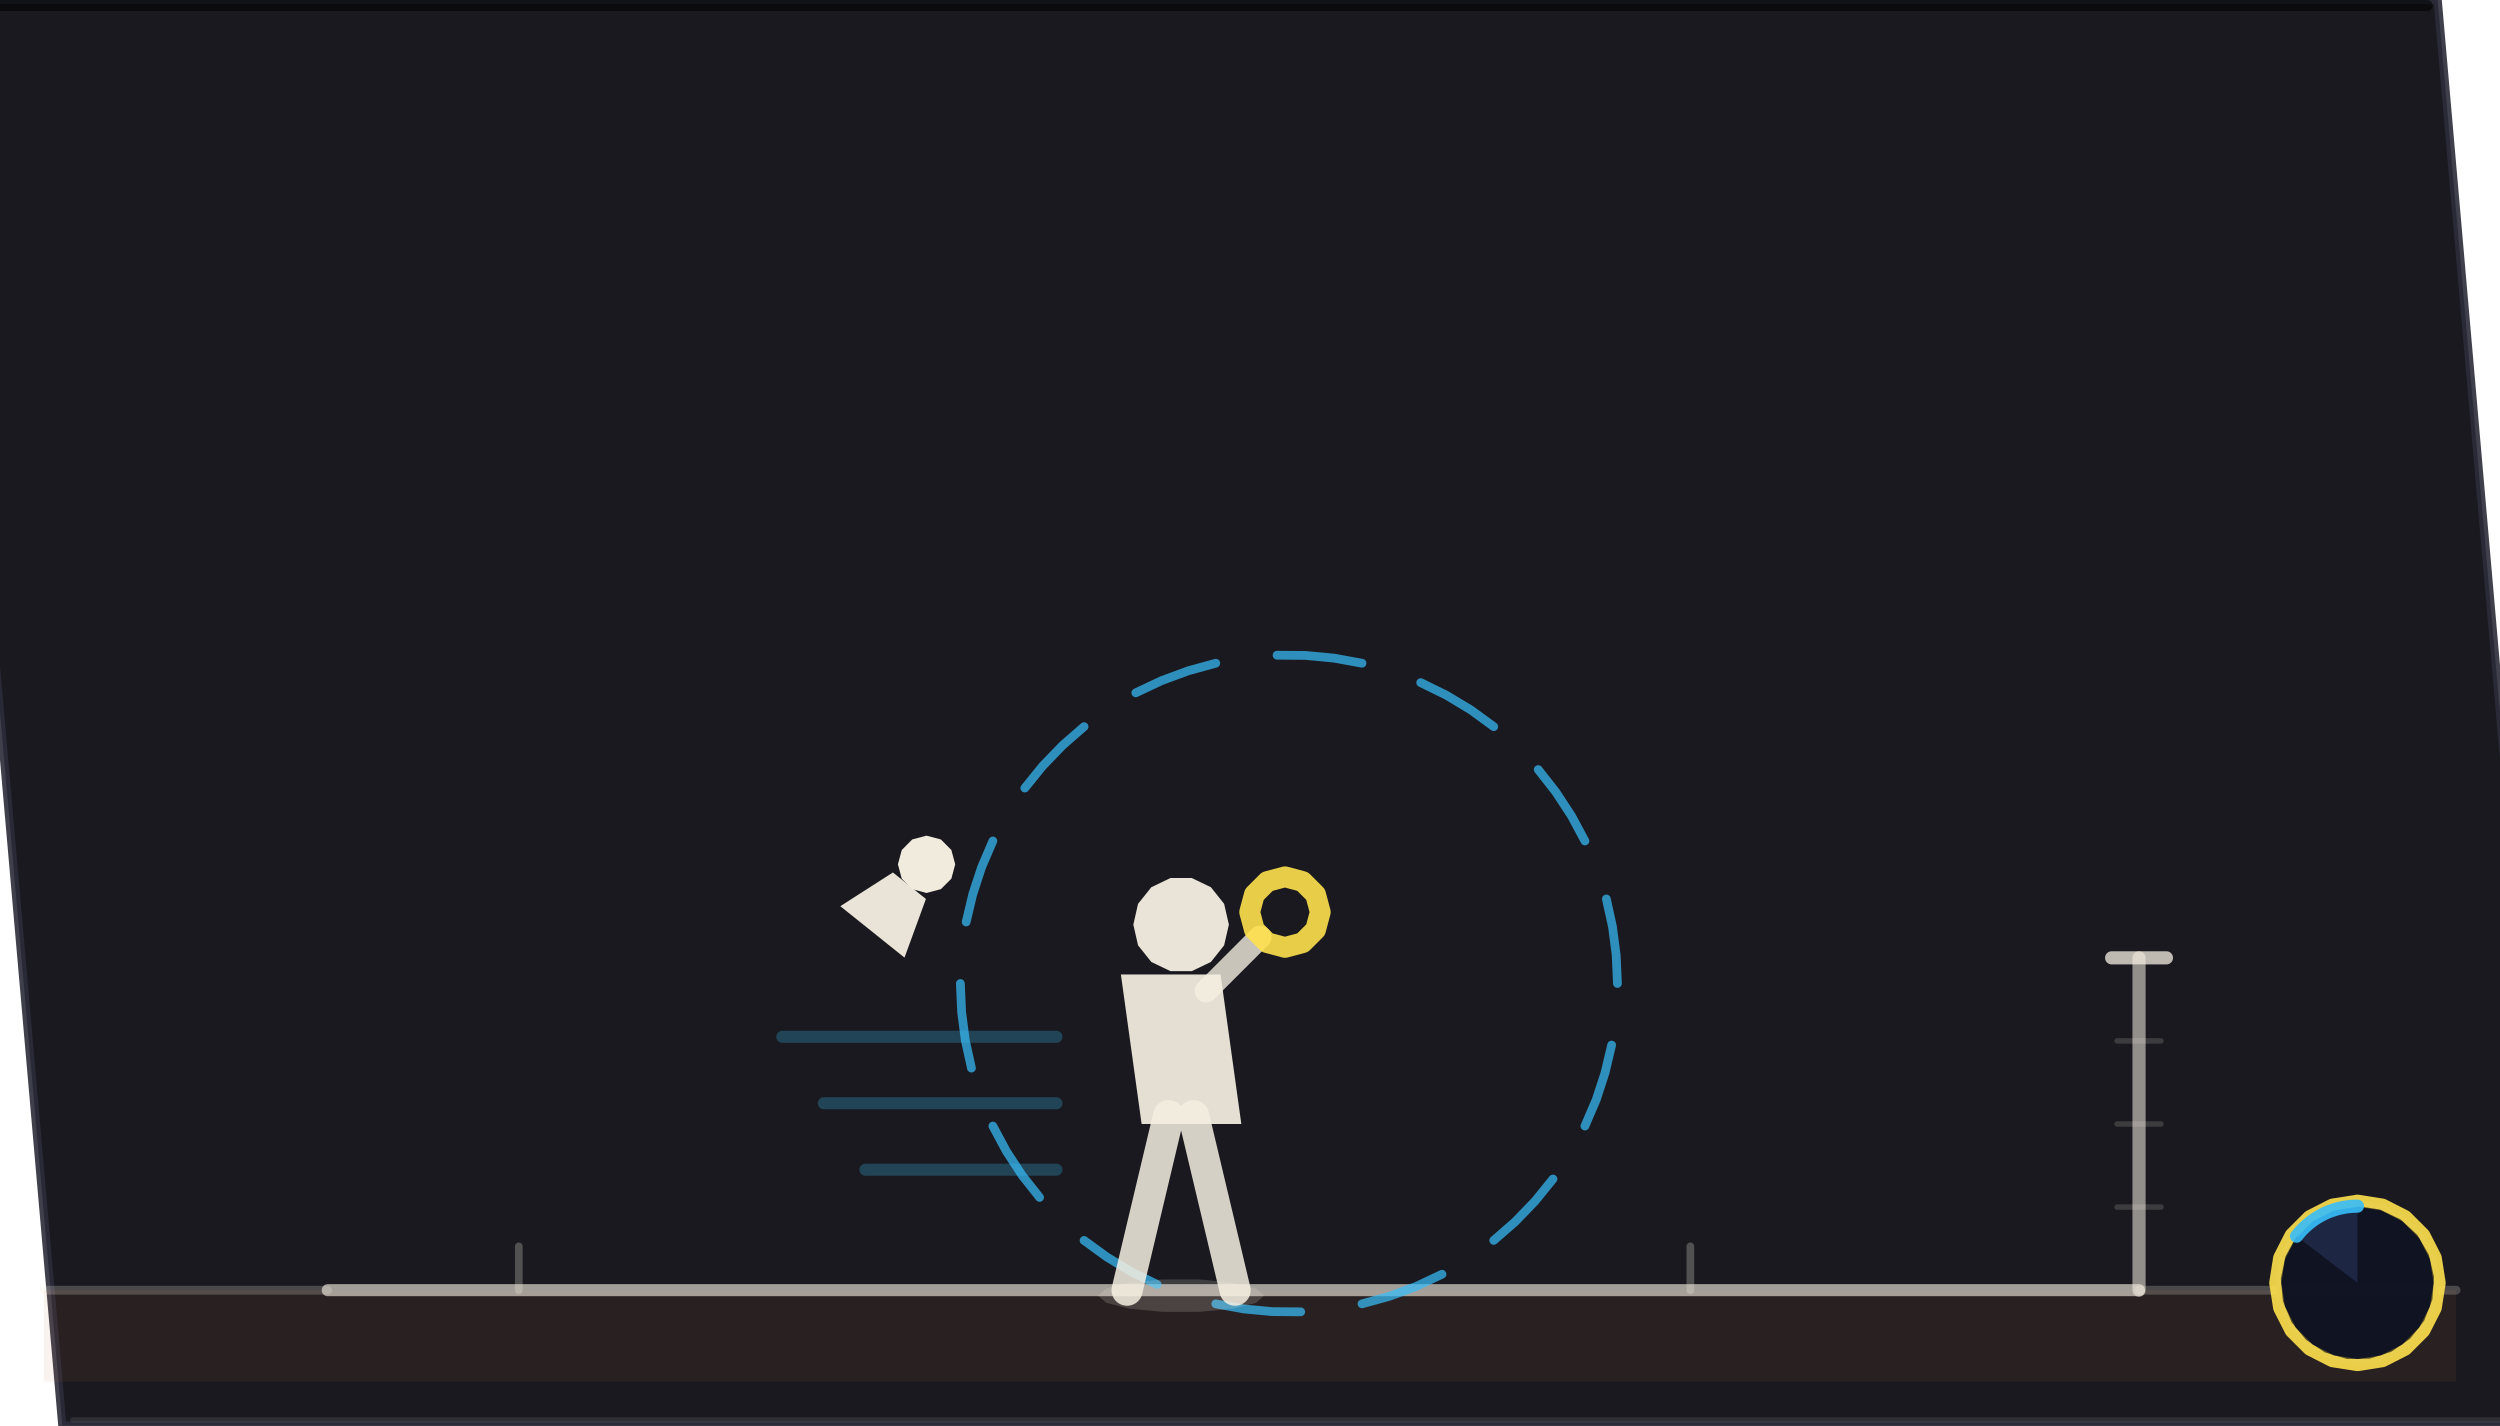
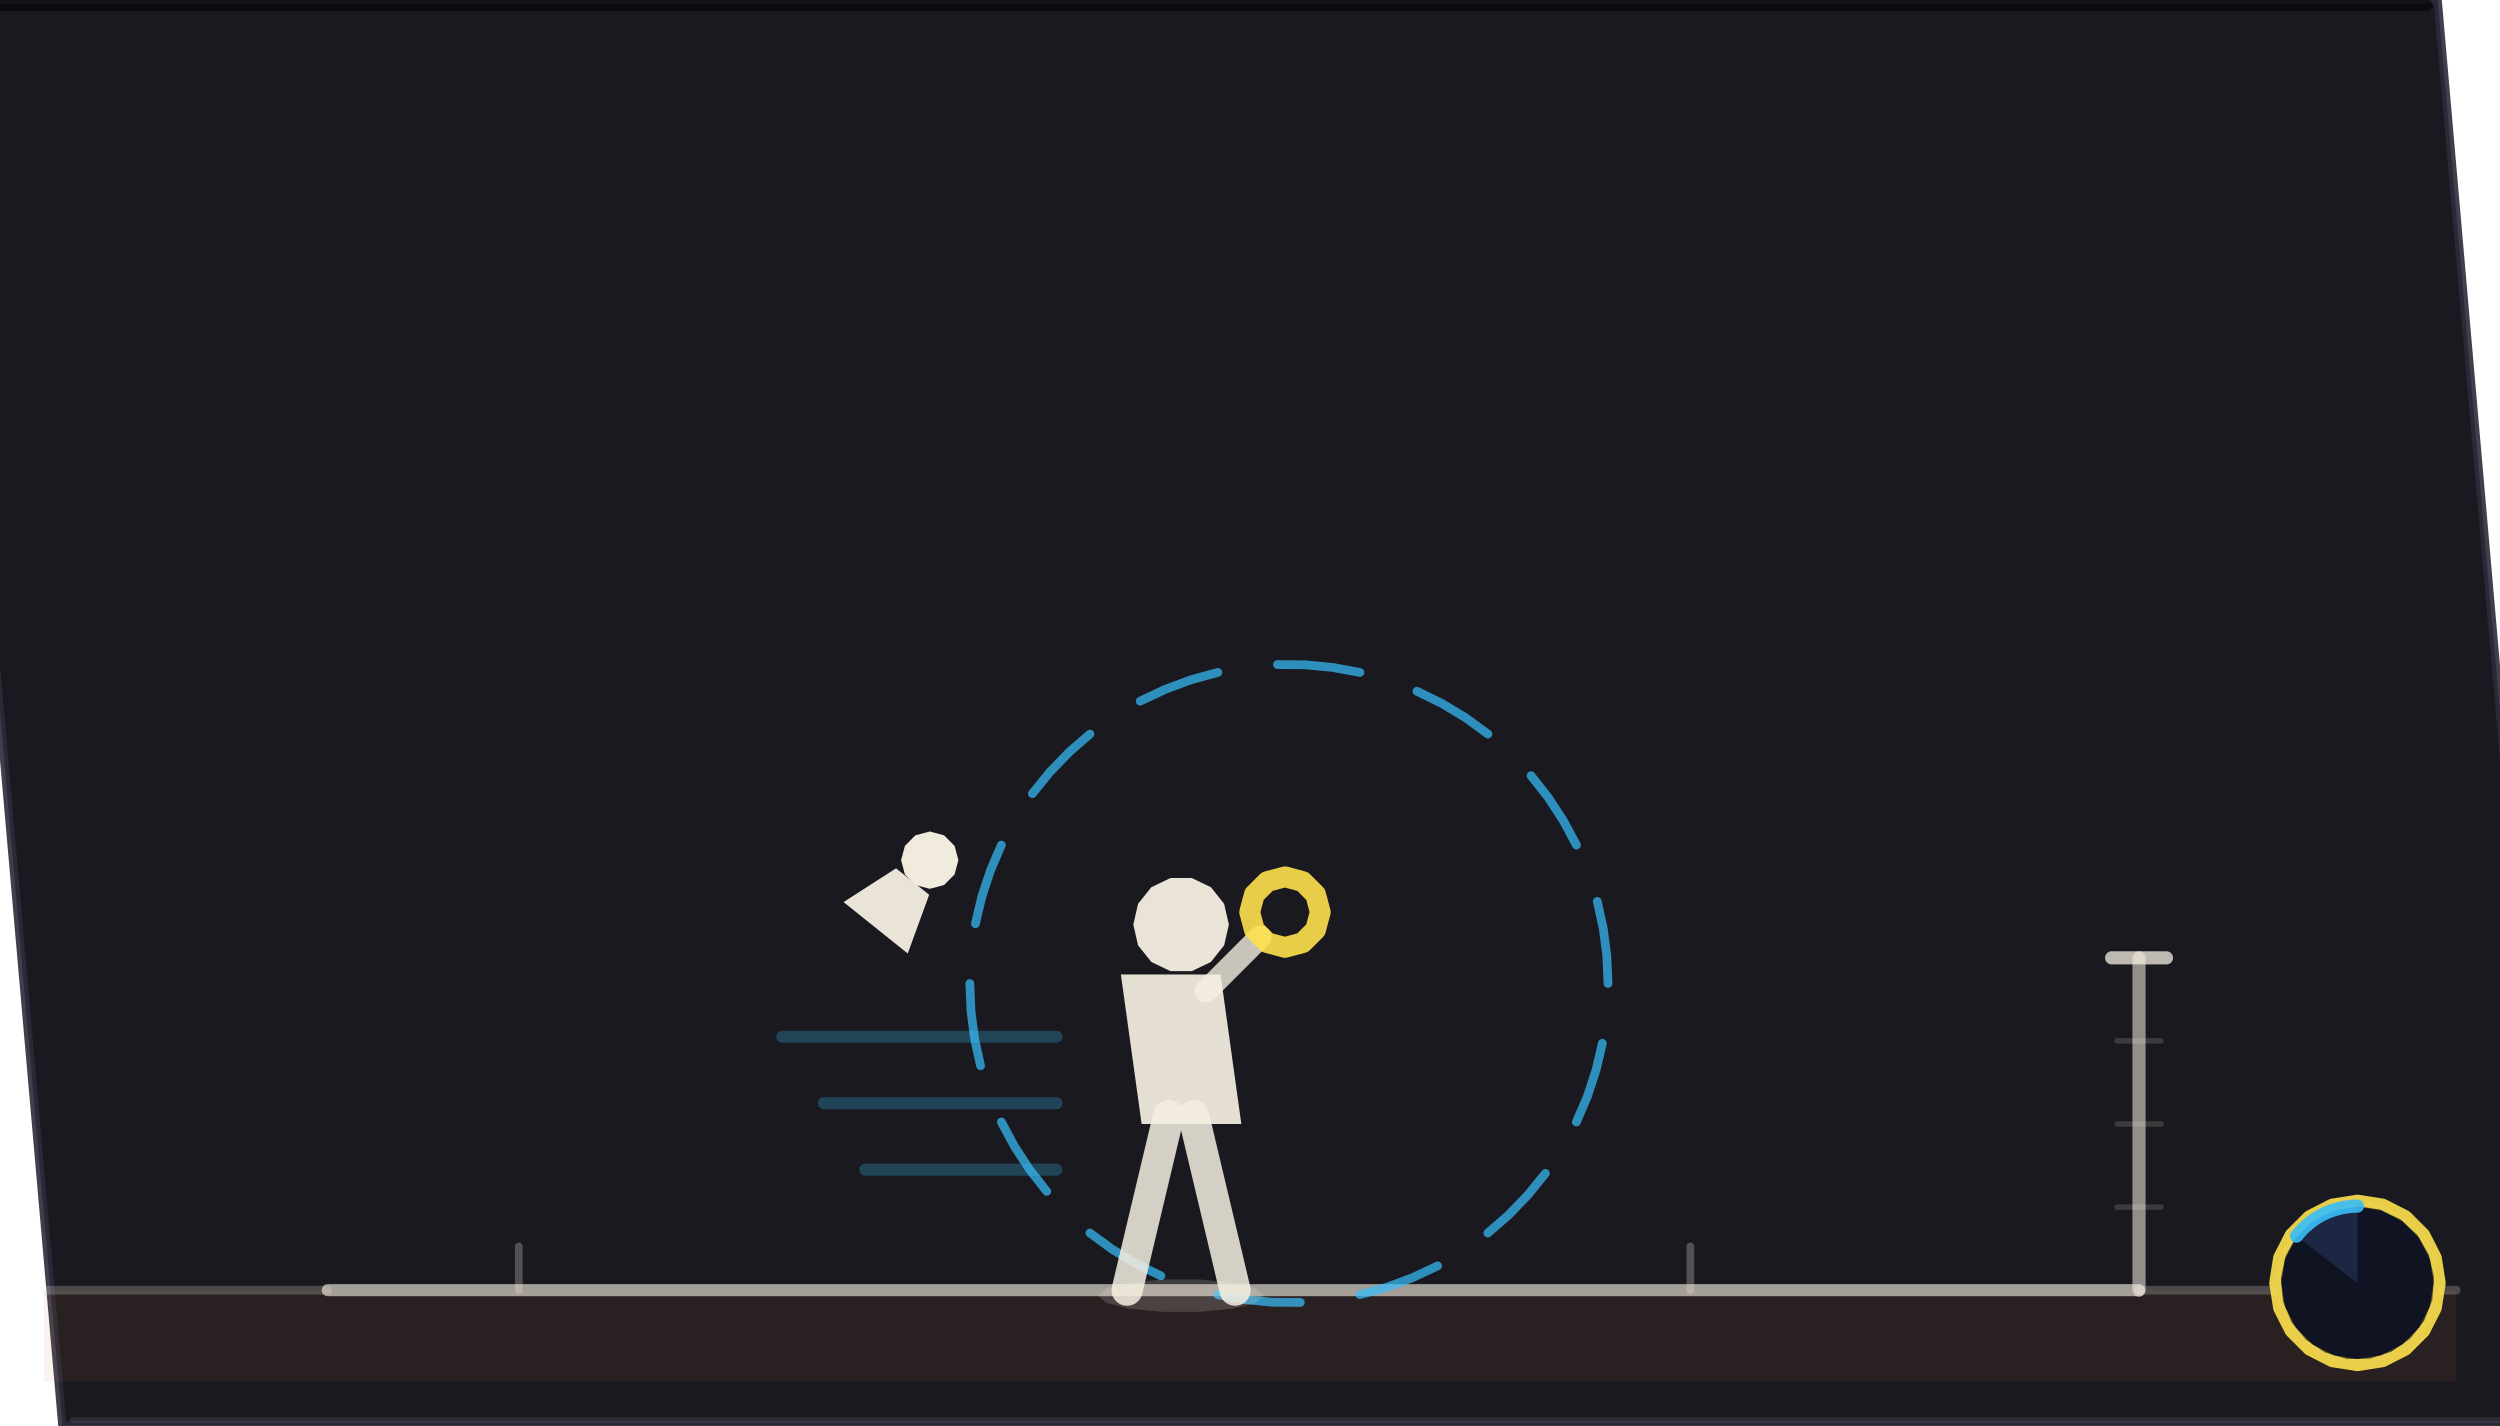
<svg xmlns="http://www.w3.org/2000/svg" width="570" height="325" viewBox="0 0 456 260">
  <g transform="translate(228,130) scale(1,-1)">
    <path d="M-216.63 -130L239.37 -130L216.63 130L-239.37 130Z" fill="rgba(7,7,13,0.922)" />
    <path d="M-216.63 -130L239.37 -130L216.63 130L-239.37 130Z" fill="none" stroke="rgba(44,44,58,0.902)" stroke-width="1.5" stroke-linecap="round" stroke-linejoin="round" />
    <path d="M-237.29 129L214.71 129" fill="none" stroke="rgba(0,0,0,0.549)" stroke-width="2" stroke-linecap="round" stroke-linejoin="round" />
    <path d="M-214.71 -129L237.29 -129" fill="none" stroke="rgba(255,255,255,0.090)" stroke-width="1" stroke-linecap="round" stroke-linejoin="round" />
    <path d="M-220 -105.33L220 -105.33L220 -122L-220 -122Z" fill="rgba(200,112,58,0.086)" />
    <path d="M-168.22 -105.33L162.16 -105.33" fill="none" stroke="rgba(245,239,225,0.620)" stroke-width="2.2" stroke-linecap="round" stroke-linejoin="round" />
    <path d="M-220 -105.33L-168.22 -105.33M162.16 -105.33L220 -105.33" fill="none" stroke="rgba(245,239,225,0.220)" stroke-width="1.6" stroke-linecap="round" stroke-linejoin="round" />
    <path d="M-133.37 -105.33L-133.37 -97.33M80.32 -105.33L80.32 -97.33" fill="none" stroke="rgba(245,239,225,0.259)" stroke-width="1.4" stroke-linecap="round" stroke-linejoin="round" />
    <path d="M162.16 -105.33L162.16 -44.71" fill="none" stroke="rgba(245,239,225,0.549)" stroke-width="2.4" stroke-linecap="round" stroke-linejoin="round" />
    <path d="M157.16 -44.71L167.16 -44.71" fill="none" stroke="rgba(245,239,225,0.749)" stroke-width="2.4" stroke-linecap="round" stroke-linejoin="round" />
    <path d="M158.16 -90.17L166.16 -90.17M158.16 -75.02L166.16 -75.02M158.16 -59.86L166.16 -59.86" fill="none" stroke="rgba(245,239,225,0.161)" stroke-width="1" stroke-linecap="round" stroke-linejoin="round" />
-     <path d="M-65.14 -29.14L-74.73 -35.29L-63.02 -44.67L-59.11 -33.97Z" fill="rgba(245,239,225,0.949)" />
-     <path d="M-53.77 -27.65L-54.47 -25.04L-56.38 -23.12L-59 -22.42L-61.61 -23.12L-63.52 -25.04L-64.22 -27.65L-63.52 -30.27L-61.61 -32.18L-59 -32.88L-56.38 -32.18L-54.47 -30.27Z" fill="rgba(245,239,225,0.980)" />
-     <path d="M67.02 -49.39L66.79 -44.2L66.12 -39.05L65 -33.97M61.09 -23.39L58.63 -18.81L55.78 -14.46L52.57 -10.37M44.46 -2.54L40.26 0.52L35.81 3.2L31.14 5.49M20.43 9.03L15.32 9.96L10.14 10.45L4.94 10.49M-6.24 9.03L-11.25 7.65L-16.13 5.85L-20.83 3.63M-30.27 -2.54L-34.19 -5.96L-37.8 -9.7L-41.07 -13.74M-46.9 -23.39L-48.95 -28.17L-50.57 -33.11L-51.77 -38.17M-52.83 -49.39L-52.6 -54.59L-51.93 -59.74L-50.81 -64.82M-46.9 -75.39L-44.44 -79.98L-41.6 -84.33L-38.38 -88.41M-30.27 -96.25L-26.07 -99.31L-21.62 -101.99L-16.95 -104.28M-6.24 -107.82L-1.13 -108.75L4.05 -109.24L9.25 -109.28M20.43 -107.82L25.44 -106.44L30.32 -104.64L35.02 -102.42M44.46 -96.25L48.38 -92.83L51.99 -89.09L55.26 -85.05M61.09 -75.39L63.14 -70.62L64.76 -65.68L65.96 -60.62" fill="none" stroke="rgba(56,189,248,0.722)" stroke-width="1.6" stroke-linecap="round" stroke-linejoin="round" />
+     <path d="M-64.56 -28.38L-74.14 -34.54L-62.43 -43.92L-58.52 -33.21Z" fill="rgba(245,239,225,0.949)" />
+     <path d="M-53.19 -26.89L-53.89 -24.28L-55.8 -22.36L-58.41 -21.66L-61.03 -22.36L-62.94 -24.28L-63.64 -26.89L-62.94 -29.51L-61.03 -31.42L-58.41 -32.12L-55.8 -31.42L-53.89 -29.51Z" fill="rgba(245,239,225,0.980)" />
+     <path d="M65.3 -49.39L65.08 -44.35L64.43 -39.34L63.34 -34.41M59.54 -24.14L57.15 -19.69L54.39 -15.46L51.27 -11.49M43.39 -3.89L39.31 -0.91L34.98 1.7L30.45 3.92M20.05 7.35L15.08 8.26L10.05 8.74L5.01 8.78M-5.86 7.35L-10.73 6.02L-15.46 4.26L-20.03 2.11M-29.2 -3.89L-33 -7.2L-36.51 -10.84L-39.69 -14.76M-45.35 -24.14L-47.34 -28.78L-48.92 -33.57L-50.08 -38.49M-51.11 -49.39L-50.89 -54.44L-50.24 -59.44L-49.15 -64.38M-45.35 -74.65L-42.96 -79.1L-40.2 -83.33L-37.08 -87.3M-29.2 -94.9L-25.12 -97.88L-20.79 -100.49L-16.26 -102.71M-5.86 -106.14L-0.89 -107.05L4.14 -107.53L9.18 -107.56M20.05 -106.14L24.92 -104.81L29.65 -103.05L34.22 -100.9M43.39 -94.9L47.19 -91.59L50.7 -87.95L53.88 -84.03M59.54 -74.65L61.53 -70.01L63.11 -65.22L64.27 -60.3" fill="none" stroke="rgba(56,189,248,0.722)" stroke-width="1.6" stroke-linecap="round" stroke-linejoin="round" />
    <path d="M2.59 -106.33L1.09 -105.01L-3.12 -103.96L-9.19 -103.37L-15.94 -103.37L-22.02 -103.96L-26.22 -105.01L-27.72 -106.33L-26.22 -107.64L-22.02 -108.7L-15.94 -109.28L-9.19 -109.28L-3.12 -108.7L1.09 -107.64Z" fill="rgba(245,239,225,0.169)" />
    <path d="M-22.42 -105.33L-14.84 -73.5M-2.72 -105.33L-10.29 -73.5" fill="none" stroke="rgba(245,239,225,0.851)" stroke-width="5.68" stroke-linecap="round" stroke-linejoin="round" />
    <path d="M-19.77 -75.02L-1.58 -75.02L-5.37 -47.74L-23.55 -47.74Z" fill="rgba(245,239,225,0.922)" />
    <path d="M-3.85 -38.65L-4.72 -34.86L-7.13 -31.83L-10.63 -30.15L-14.51 -30.15L-18 -31.83L-20.42 -34.86L-21.28 -38.65L-20.42 -42.43L-18 -45.46L-14.51 -47.14L-10.63 -47.14L-7.13 -45.46L-4.72 -42.43Z" fill="rgba(245,239,225,0.949)" />
    <path d="M-8.02 -50.77L1.83 -40.92" fill="none" stroke="rgba(245,239,225,0.800)" stroke-width="4.17" stroke-linecap="round" stroke-linejoin="round" />
    <path d="M12.82 -36.37L11.96 -33.15L9.6 -30.79L6.38 -29.93L3.16 -30.79L0.8 -33.15L-0.06 -36.37L0.8 -39.59L3.16 -41.95L6.38 -42.81L9.6 -41.95L11.96 -39.59Z" fill="none" stroke="rgba(255,225,77,0.902)" stroke-width="3.79" stroke-linecap="round" stroke-linejoin="round" />
    <path d="M-35.3 -83.35L-70.16 -83.35M-35.3 -71.23L-77.73 -71.23M-35.3 -59.11L-85.31 -59.11" fill="none" stroke="rgba(56,189,248,0.259)" stroke-width="2.2" stroke-linecap="round" stroke-linejoin="round" />
    <path d="M217 -104L216.27 -99.36L214.14 -95.18L210.82 -91.86L206.64 -89.73L202 -89L197.36 -89.73L193.18 -91.86L189.86 -95.18L187.73 -99.36L187 -104L187.73 -108.64L189.86 -112.82L193.18 -116.14L197.36 -118.27L202 -119L206.64 -118.27L210.82 -116.14L214.14 -112.82L216.27 -108.64Z" fill="rgba(30,40,72,0.922)" />
    <path d="M217 -104L216.27 -99.36L214.14 -95.18L210.82 -91.86L206.64 -89.73L202 -89L197.36 -89.73L193.18 -91.86L189.86 -95.18L187.73 -99.36L187 -104L187.73 -108.64L189.86 -112.82L193.18 -116.14L197.36 -118.27L202 -119L206.64 -118.27L210.82 -116.14L214.14 -112.82L216.27 -108.64Z" fill="none" stroke="rgba(255,225,77,0.902)" stroke-width="2.2" stroke-linecap="round" stroke-linejoin="round" />
    <path d="M202 -104L202 -90L206.11 -90.62L209.86 -92.42L212.92 -95.24L215.01 -98.83L215.96 -102.88L215.67 -107.03L214.17 -110.91L211.61 -114.18L208.19 -116.56L204.23 -117.82L200.07 -117.87L196.08 -116.69L192.62 -114.39L189.98 -111.18L188.4 -107.33L188.02 -103.19L188.88 -99.12L190.89 -95.48Z" fill="rgba(7,7,13,0.620)" />
    <path d="M190.89 -95.48L191.34 -94.92L191.82 -94.39L192.32 -93.89L192.85 -93.41L193.4 -92.96L193.97 -92.53L194.56 -92.14L195.18 -91.78L195.81 -91.44L196.45 -91.14L197.12 -90.88L197.79 -90.65L198.47 -90.45L199.17 -90.29L199.87 -90.16L200.58 -90.07L201.29 -90.02L202 -90" fill="none" stroke="rgba(56,189,248,0.902)" stroke-width="2.4" stroke-linecap="round" stroke-linejoin="round" />
    <path d="M231 -104L229.58 -95.04L225.46 -86.95L219.05 -80.54L210.96 -76.42L202 -75L193.04 -76.42L184.95 -80.54L178.54 -86.95L174.42 -95.04L173 -104L174.42 -112.96L178.54 -121.05L184.95 -127.46L193.04 -131.58L202 -133L210.96 -131.58L219.05 -127.46L225.46 -121.05L229.58 -112.96Z" fill="none" stroke="rgba(245,239,225,0.000)" stroke-width="2" stroke-linecap="round" stroke-linejoin="round" />
  </g>
</svg>
